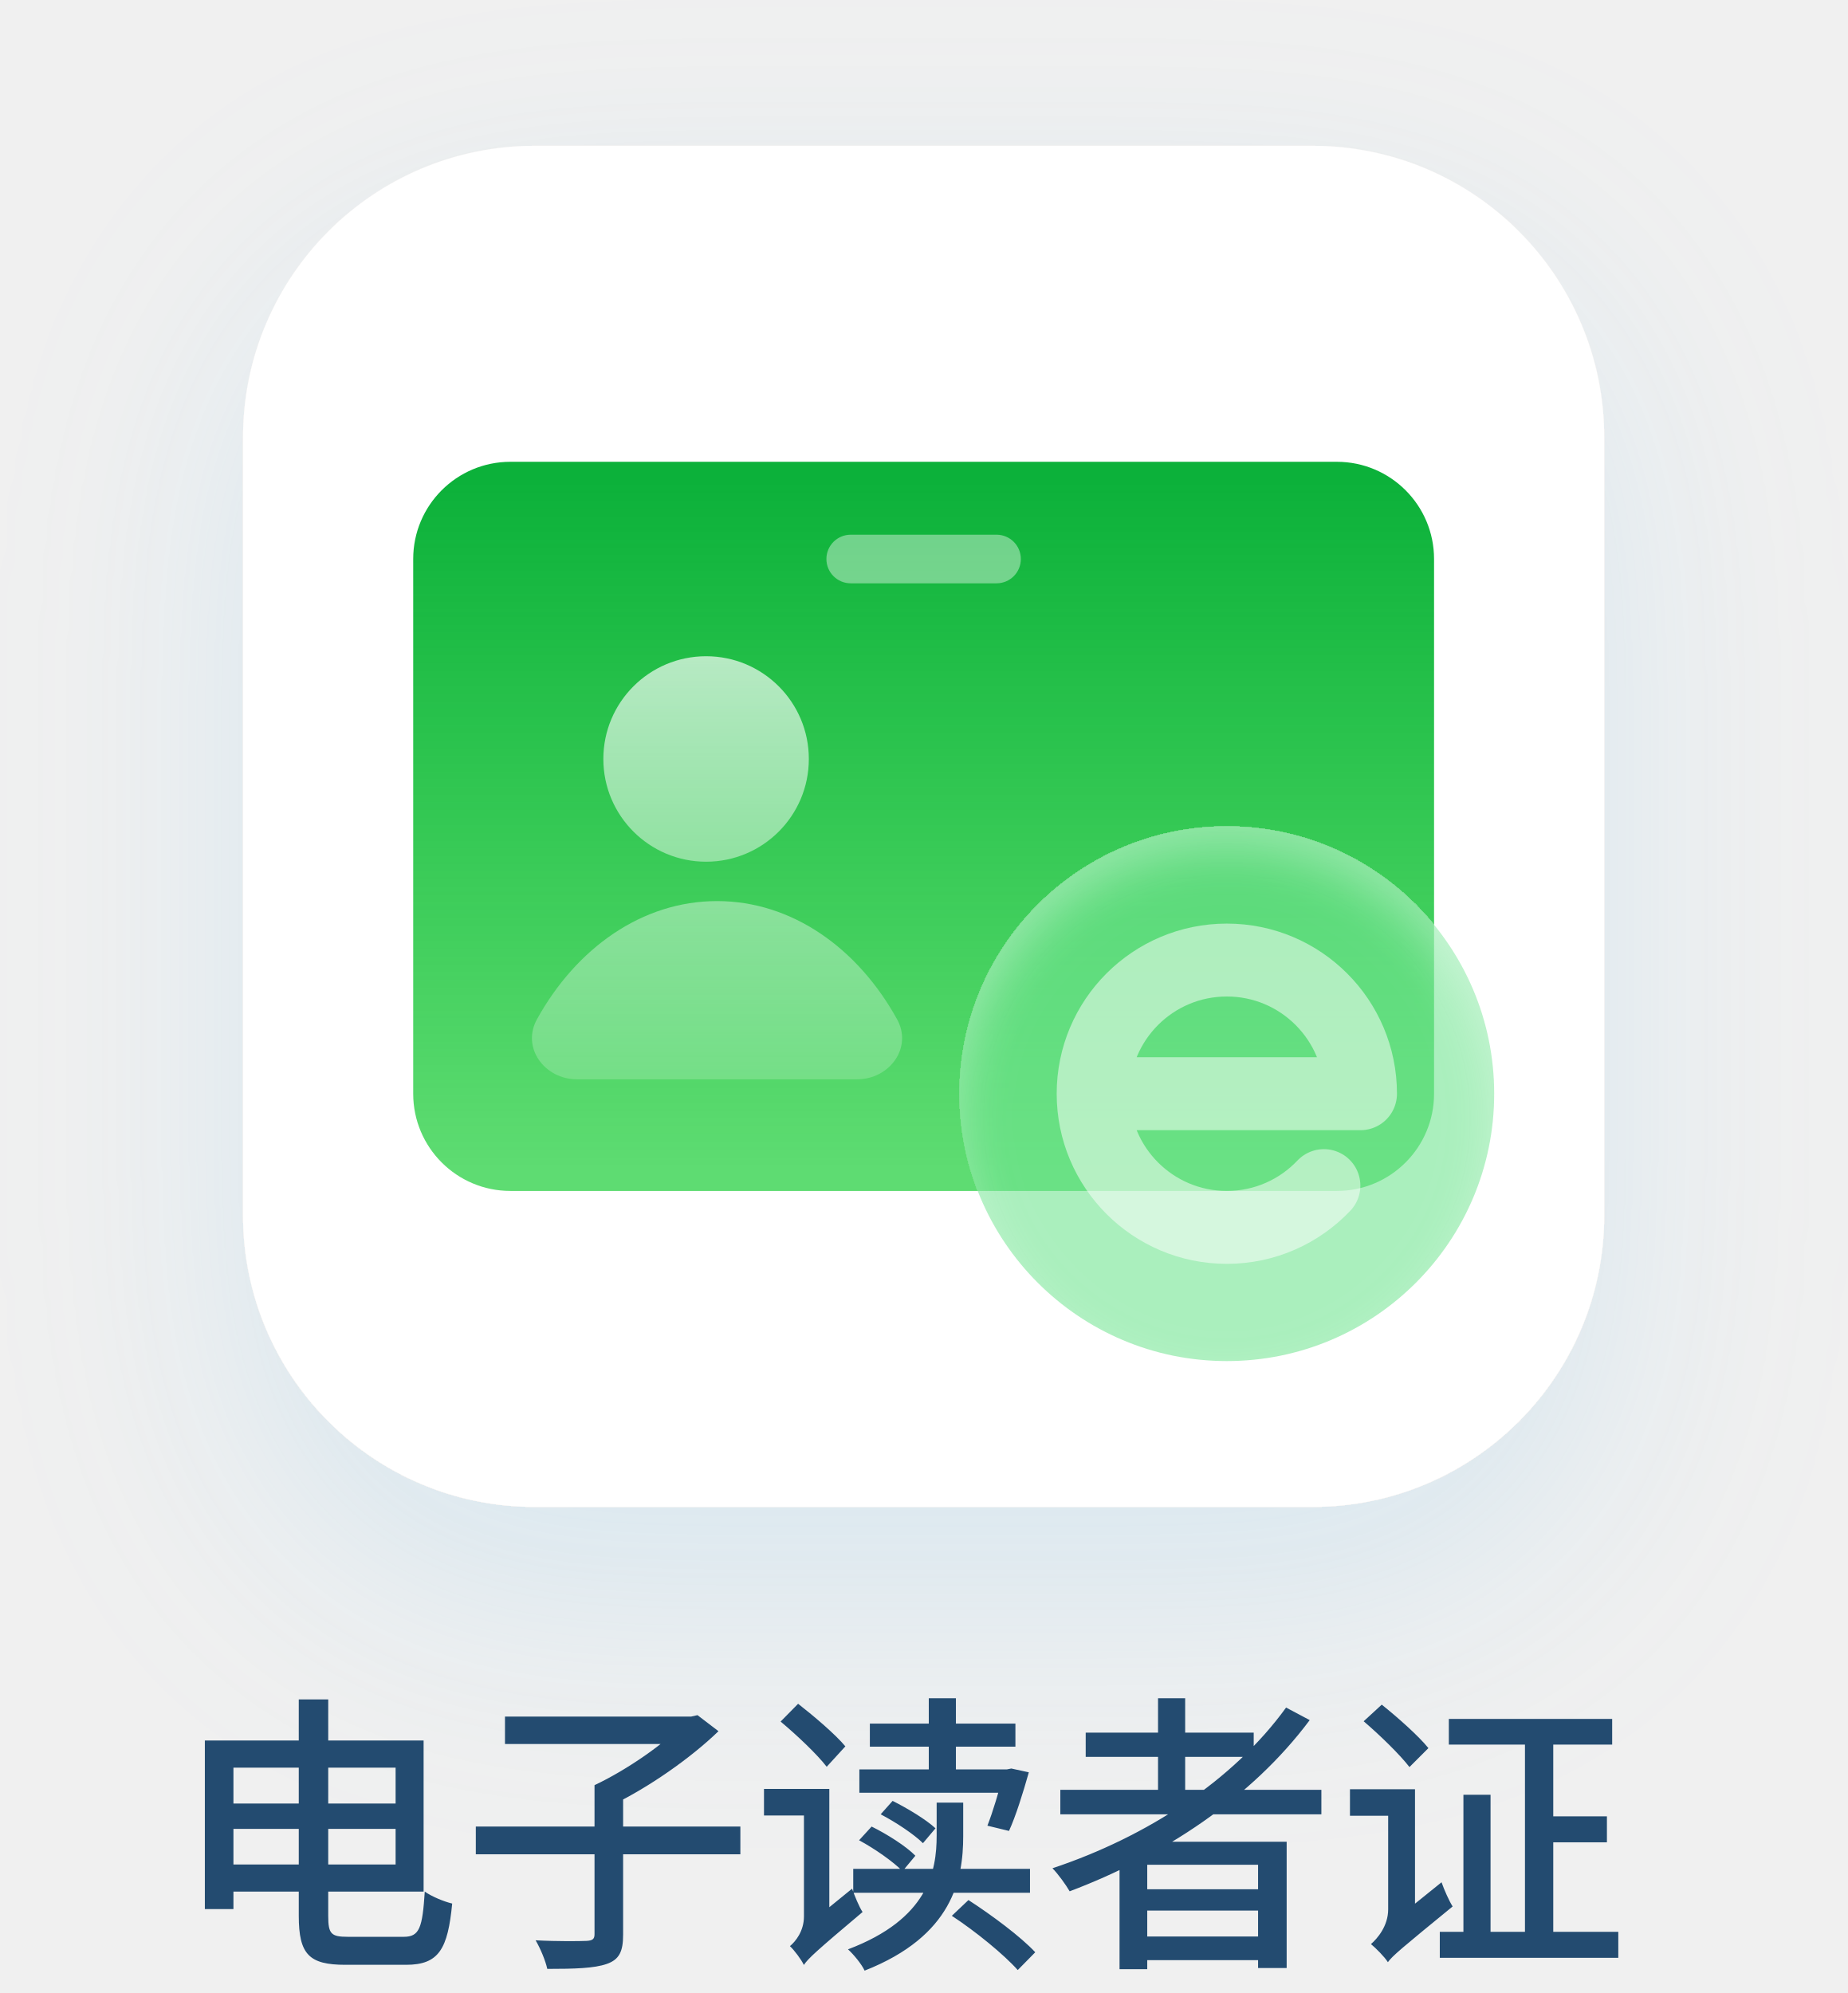
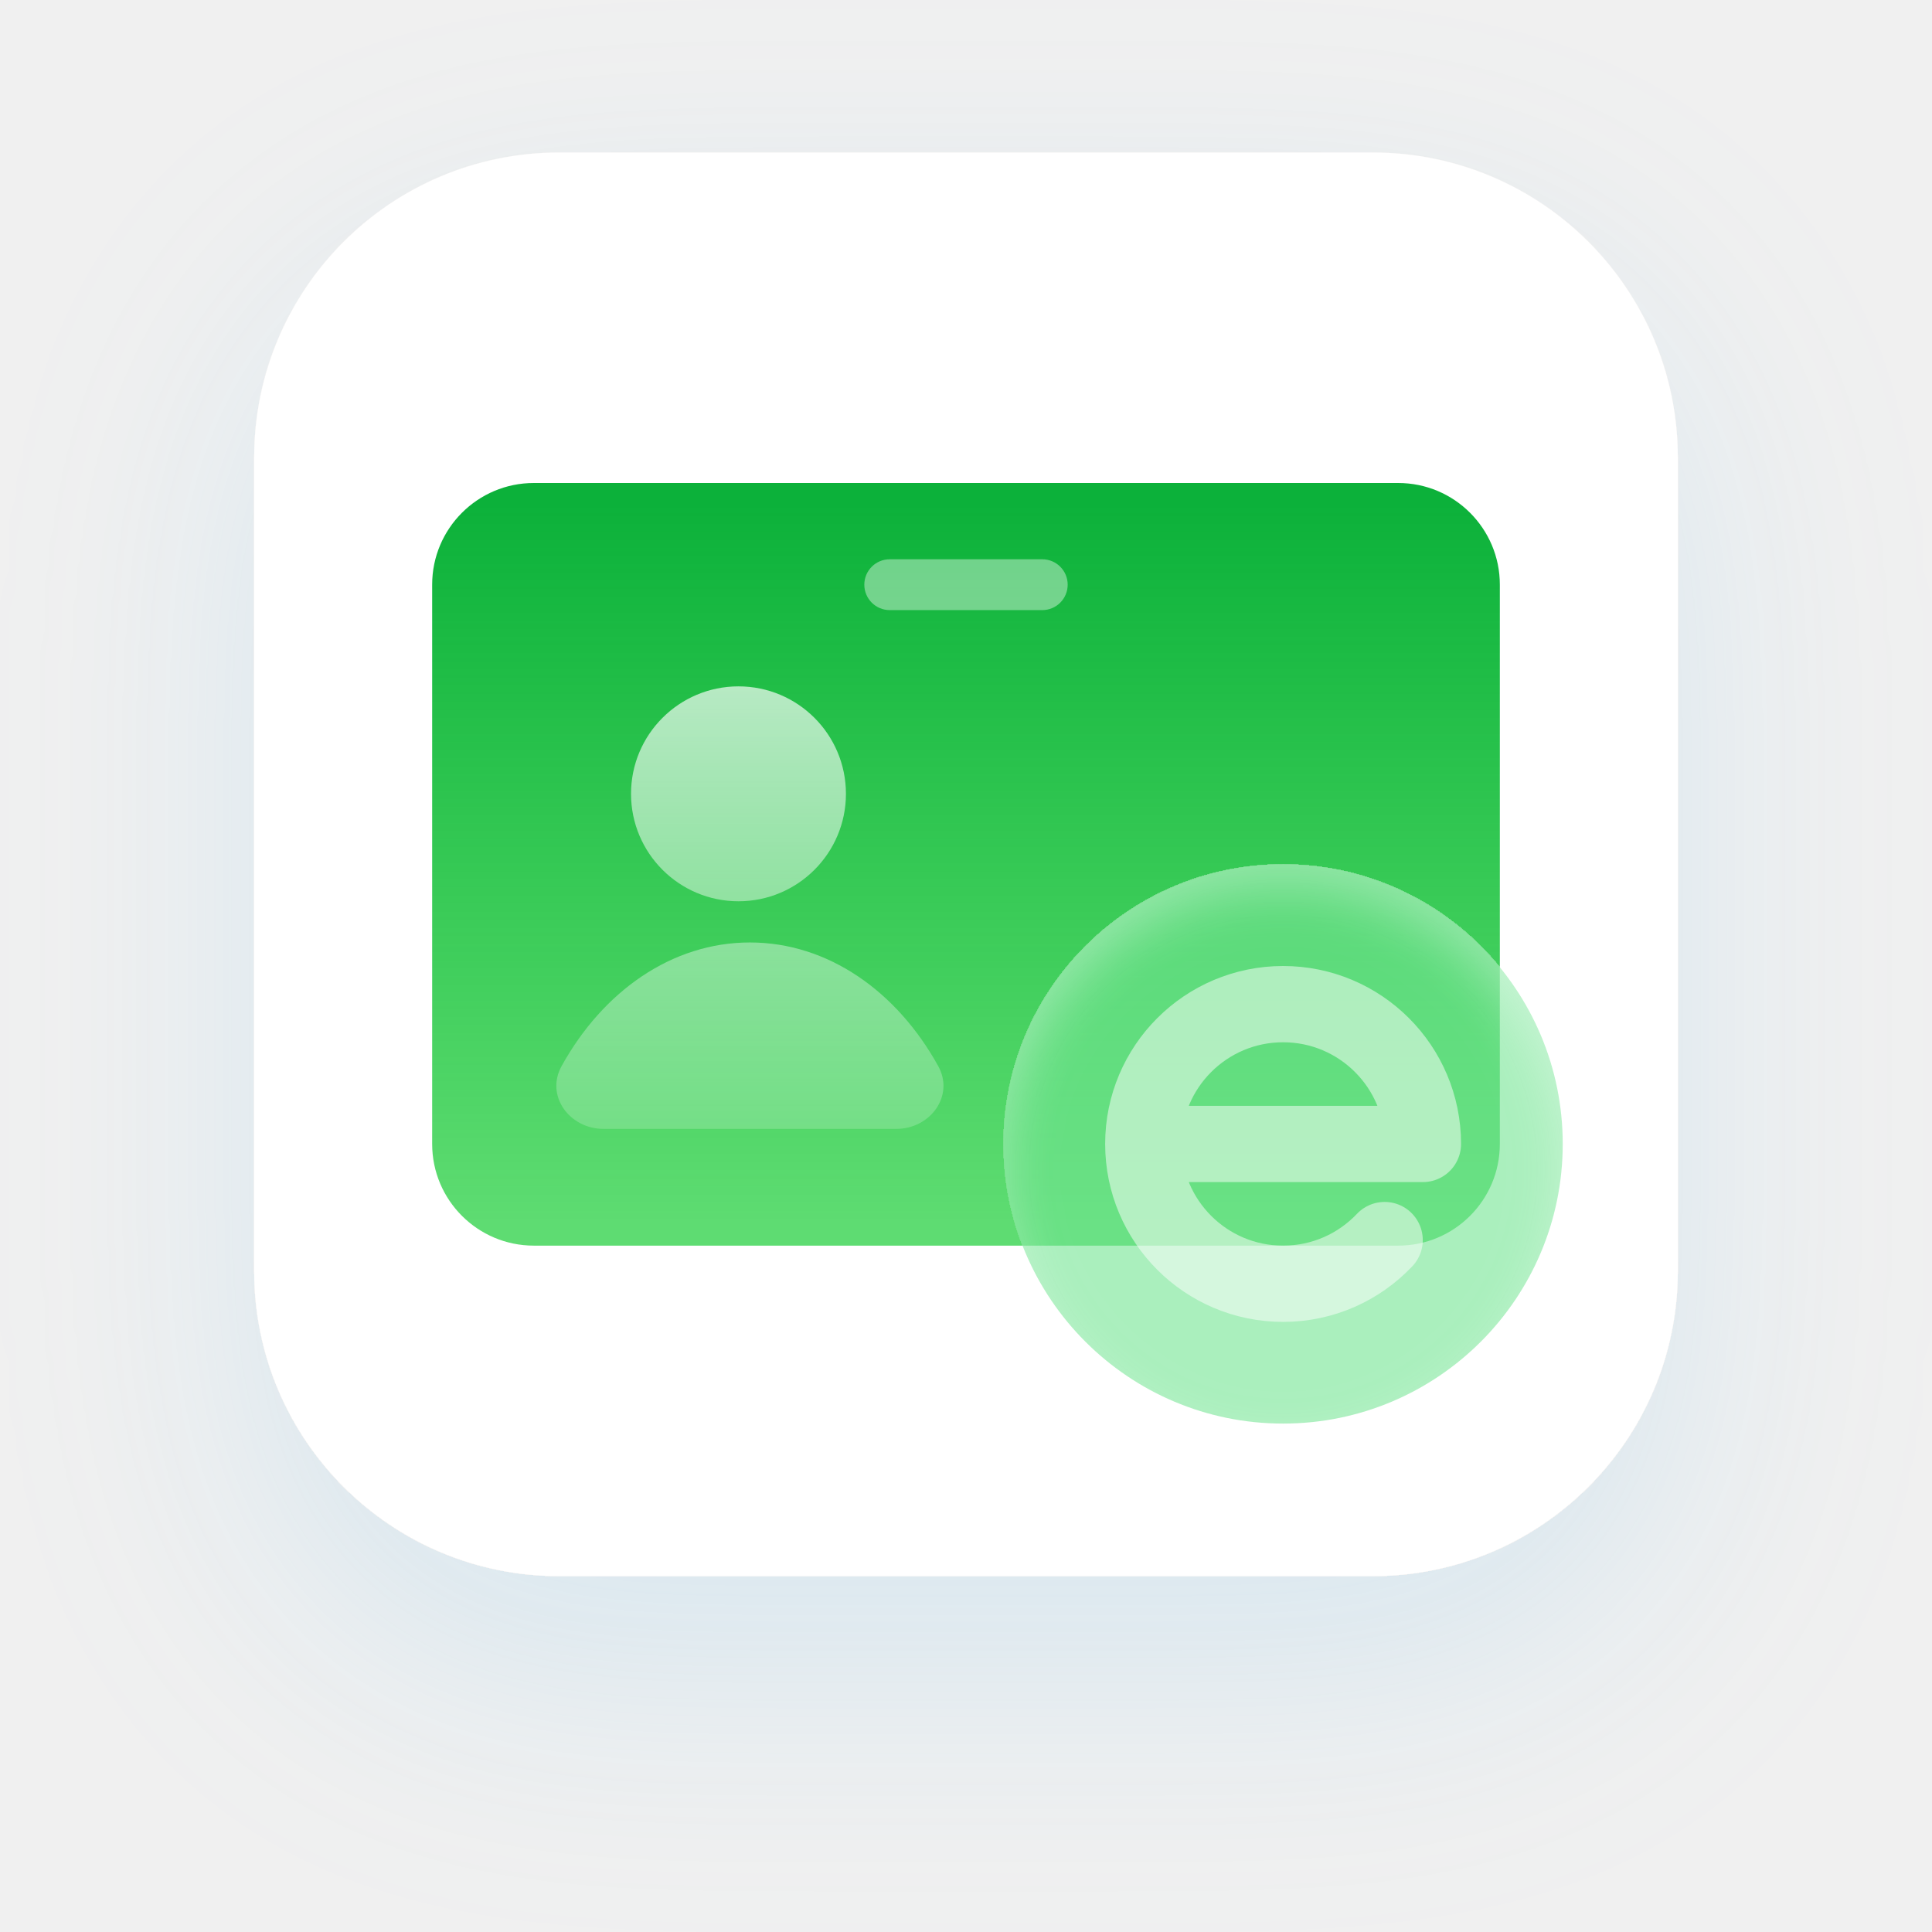
- <svg xmlns="http://www.w3.org/2000/svg" width="76" height="82" viewBox="0 0 76 82" fill="none">
-   <g filter="url(#filter0_d_1_4751)">
+ <svg xmlns="http://www.w3.org/2000/svg" width="76" height="76" viewBox="0 0 76 76" fill="none">
+   <g filter="url(#filter0_d_167_11577)">
    <rect x="10" y="6" width="56" height="56" rx="12" fill="white" />
  </g>
-   <rect x="17" y="19" width="42" height="30" rx="4" fill="url(#paint0_linear_1_4751)" />
-   <path fill-rule="evenodd" clip-rule="evenodd" d="M29.05 35.454C31.385 35.454 33.277 33.561 33.277 31.227C33.277 28.892 31.385 27 29.05 27C26.716 27 24.823 28.892 24.823 31.227C24.823 33.561 26.716 35.454 29.05 35.454ZM23.743 44.408C22.406 44.408 21.445 43.109 22.091 41.939C23.714 39 26.427 37.074 29.5 37.074C32.573 37.074 35.286 39 36.908 41.939C37.555 43.109 36.594 44.408 35.257 44.408H23.743Z" fill="url(#paint1_linear_1_4751)" fill-opacity="0.8" />
-   <path d="M8.98 74.204V75.248H16.888V74.204H8.98ZM12.292 69.92V78.824C12.292 80.42 12.724 80.84 14.212 80.84C14.536 80.84 16.348 80.84 16.708 80.84C18.064 80.84 18.424 80.18 18.604 78.32C18.256 78.236 17.764 78.032 17.476 77.828C17.38 79.316 17.26 79.688 16.612 79.688C16.24 79.688 14.656 79.688 14.308 79.688C13.624 79.688 13.504 79.568 13.504 78.836V69.92H12.292ZM9.124 71.612V72.728H16.276V76.712H9.124V77.828H17.428V71.612H9.124ZM8.428 71.612V78.548H9.604V71.612H8.428ZM19.576 75.152V76.292H30.46V75.152H19.576ZM20.776 70.628V71.756H28.48V70.628H20.776ZM28.132 70.628V70.892C27.412 71.696 25.792 72.824 24.46 73.448C24.676 73.64 25.036 74.012 25.192 74.264C26.68 73.544 28.408 72.344 29.56 71.228L28.696 70.568L28.432 70.628H28.132ZM24.46 73.448V79.58C24.46 79.784 24.376 79.844 24.124 79.856C23.86 79.868 22.948 79.88 22.036 79.832C22.228 80.156 22.444 80.672 22.516 81.008C23.656 81.008 24.448 80.984 24.964 80.804C25.48 80.624 25.636 80.288 25.636 79.604V73.448H24.46ZM35.788 70.916V71.864H41.776V70.916H35.788ZM38.212 69.872V73.232H39.328V69.872H38.212ZM36.232 74.648C36.856 74.972 37.612 75.476 37.972 75.836L38.488 75.224C38.104 74.864 37.324 74.396 36.724 74.096L36.232 74.648ZM35.344 75.716C35.992 76.064 36.76 76.604 37.132 76.988L37.66 76.352C37.288 75.968 36.496 75.464 35.86 75.152L35.344 75.716ZM35.356 72.8V73.76H41.644V72.8H35.356ZM41.272 72.8V72.956C41.116 73.676 40.84 74.564 40.624 75.116L41.512 75.332C41.788 74.732 42.088 73.772 42.328 72.92L41.608 72.764L41.428 72.8H41.272ZM35.104 76.892V77.876H42.376V76.892H35.104ZM38.536 74.168V75.524C38.536 76.988 38.188 78.956 34.888 80.204C35.116 80.408 35.452 80.816 35.572 81.08C39.196 79.652 39.628 77.324 39.628 75.548V74.168H38.536ZM39.16 78.824C40.132 79.46 41.308 80.42 41.872 81.056L42.592 80.324C42.004 79.688 40.792 78.788 39.844 78.176L39.16 78.824ZM32.116 70.832C32.776 71.384 33.616 72.176 34.012 72.692L34.78 71.852C34.372 71.36 33.496 70.616 32.836 70.1L32.116 70.832ZM33.076 80.84C33.256 80.576 33.58 80.276 35.488 78.668C35.344 78.452 35.164 78.008 35.056 77.708L33.052 79.34L32.824 79.772L33.076 80.84ZM33.076 80.852C33.076 80.444 34.12 79.556 34.12 79.556V73.604H33.076V78.848C33.076 79.46 32.728 79.88 32.5 80.072C32.68 80.24 32.968 80.624 33.076 80.852ZM31.432 73.604V74.696H33.82V73.604H31.432ZM43.624 73.64V74.648H54.364V73.64H43.624ZM44.668 71.288V72.284H51.58V71.288H44.668ZM46.696 77.732V78.608H52.216V77.732H46.696ZM46.696 79.676V80.648H52.216V79.676H46.696ZM47.644 69.872V74.192H48.76V69.872H47.644ZM52.912 70.256C50.74 73.256 47.188 75.572 43.3 76.868C43.528 77.096 43.864 77.564 44.008 77.816C47.86 76.364 51.496 73.976 53.884 70.772L52.912 70.256ZM46.06 75.776V81.02H47.2V76.724H51.76V80.972H52.936V75.776H46.06ZM62.74 71.024V80.036H63.904V71.024H62.74ZM60.208 73.844V80.12H61.324V73.844H60.208ZM63.16 74.732V75.8H66.112V74.732H63.16ZM59.608 70.724V71.78H66.328V70.724H59.608ZM59.236 79.484V80.552H66.58V79.484H59.236ZM56.104 70.82C56.764 71.384 57.592 72.188 57.988 72.704L58.768 71.924C58.36 71.42 57.508 70.664 56.848 70.136L56.104 70.82ZM57.1 80.732C57.292 80.468 57.652 80.168 59.764 78.44C59.62 78.212 59.416 77.756 59.308 77.444L57.076 79.244L56.836 79.664L57.1 80.732ZM55.54 73.616V74.708H57.748V73.616H55.54ZM57.1 80.732C57.1 80.288 58.216 79.208 58.216 79.208V73.616H57.112V78.56C57.112 79.244 56.668 79.76 56.404 79.988C56.596 80.144 56.968 80.516 57.1 80.732Z" fill="#234B70" />
-   <g filter="url(#filter1_bi_1_4751)">
+   <rect x="17" y="19" width="42" height="30" rx="4" fill="url(#paint0_linear_167_11577)" />
+   <path fill-rule="evenodd" clip-rule="evenodd" d="M29.05 35.454C31.384 35.454 33.277 33.561 33.277 31.227C33.277 28.892 31.384 27 29.05 27C26.716 27 24.823 28.892 24.823 31.227C24.823 33.561 26.716 35.454 29.05 35.454ZM23.743 44.408C22.405 44.408 21.445 43.109 22.091 41.939C23.714 39 26.427 37.074 29.5 37.074C32.572 37.074 35.285 39 36.908 41.939C37.554 43.109 36.594 44.408 35.257 44.408H23.743Z" fill="url(#paint1_linear_167_11577)" fill-opacity="0.8" />
+   <g filter="url(#filter1_bi_167_11577)">
    <circle cx="50.474" cy="45" r="11" fill="#72E492" fill-opacity="0.6" />
  </g>
  <path d="M54.468 48.781C53.465 49.84 52.047 50.5 50.474 50.5C47.436 50.5 44.974 48.038 44.974 45C44.974 41.962 47.436 39.5 50.474 39.5C53.511 39.5 55.974 41.962 55.974 45H46.349" stroke="white" stroke-opacity="0.5" stroke-width="3" stroke-linecap="round" stroke-linejoin="round" />
  <rect x="34" y="22" width="8" height="2" rx="1" fill="white" fill-opacity="0.4" />
  <defs>
-     <filter id="filter0_d_1_4751" x="0" y="0" width="76" height="76" filterUnits="userSpaceOnUse" color-interpolation-filters="sRGB">
+     <filter id="filter0_d_167_11577" x="0" y="0" width="76" height="76" filterUnits="userSpaceOnUse" color-interpolation-filters="sRGB">
      <feFlood flood-opacity="0" result="BackgroundImageFix" />
      <feColorMatrix in="SourceAlpha" type="matrix" values="0 0 0 0 0 0 0 0 0 0 0 0 0 0 0 0 0 0 127 0" result="hardAlpha" />
      <feOffset dy="4" />
      <feGaussianBlur stdDeviation="5" />
      <feComposite in2="hardAlpha" operator="out" />
      <feColorMatrix type="matrix" values="0 0 0 0 0.331 0 0 0 0 0.716 0 0 0 0 0.933 0 0 0 0.15 0" />
-       <feBlend mode="normal" in2="BackgroundImageFix" result="effect1_dropShadow_1_4751" />
-       <feBlend mode="normal" in="SourceGraphic" in2="effect1_dropShadow_1_4751" result="shape" />
+       <feBlend mode="normal" in2="BackgroundImageFix" result="effect1_dropShadow_167_11577" />
+       <feBlend mode="normal" in="SourceGraphic" in2="effect1_dropShadow_167_11577" result="shape" />
    </filter>
-     <filter id="filter1_bi_1_4751" x="35.474" y="30" width="30" height="30" filterUnits="userSpaceOnUse" color-interpolation-filters="sRGB">
+     <filter id="filter1_bi_167_11577" x="35.474" y="30" width="30" height="30" filterUnits="userSpaceOnUse" color-interpolation-filters="sRGB">
      <feFlood flood-opacity="0" result="BackgroundImageFix" />
      <feGaussianBlur in="BackgroundImageFix" stdDeviation="2" />
-       <feComposite in2="SourceAlpha" operator="in" result="effect1_backgroundBlur_1_4751" />
-       <feBlend mode="normal" in="SourceGraphic" in2="effect1_backgroundBlur_1_4751" result="shape" />
+       <feComposite in2="SourceAlpha" operator="in" result="effect1_backgroundBlur_167_11577" />
+       <feBlend mode="normal" in="SourceGraphic" in2="effect1_backgroundBlur_167_11577" result="shape" />
      <feColorMatrix in="SourceAlpha" type="matrix" values="0 0 0 0 0 0 0 0 0 0 0 0 0 0 0 0 0 0 127 0" result="hardAlpha" />
      <feOffset dy="1" />
      <feGaussianBlur stdDeviation="1" />
      <feComposite in2="hardAlpha" operator="arithmetic" k2="-1" k3="1" />
      <feColorMatrix type="matrix" values="0 0 0 0 1 0 0 0 0 1 0 0 0 0 1 0 0 0 0.35 0" />
-       <feBlend mode="normal" in2="shape" result="effect2_innerShadow_1_4751" />
+       <feBlend mode="normal" in2="shape" result="effect2_innerShadow_167_11577" />
    </filter>
-     <linearGradient id="paint0_linear_1_4751" x1="38" y1="19.823" x2="38" y2="48.177" gradientUnits="userSpaceOnUse">
+     <linearGradient id="paint0_linear_167_11577" x1="38" y1="19.823" x2="38" y2="48.177" gradientUnits="userSpaceOnUse">
      <stop stop-color="#0CB13A" />
      <stop offset="1" stop-color="#08C926" stop-opacity="0.65" />
    </linearGradient>
-     <linearGradient id="paint1_linear_1_4751" x1="29.5" y1="22.582" x2="29.5" y2="51.404" gradientUnits="userSpaceOnUse">
+     <linearGradient id="paint1_linear_167_11577" x1="29.5" y1="22.582" x2="29.5" y2="51.404" gradientUnits="userSpaceOnUse">
      <stop stop-color="white" />
      <stop offset="1" stop-color="white" stop-opacity="0" />
    </linearGradient>
  </defs>
</svg>
